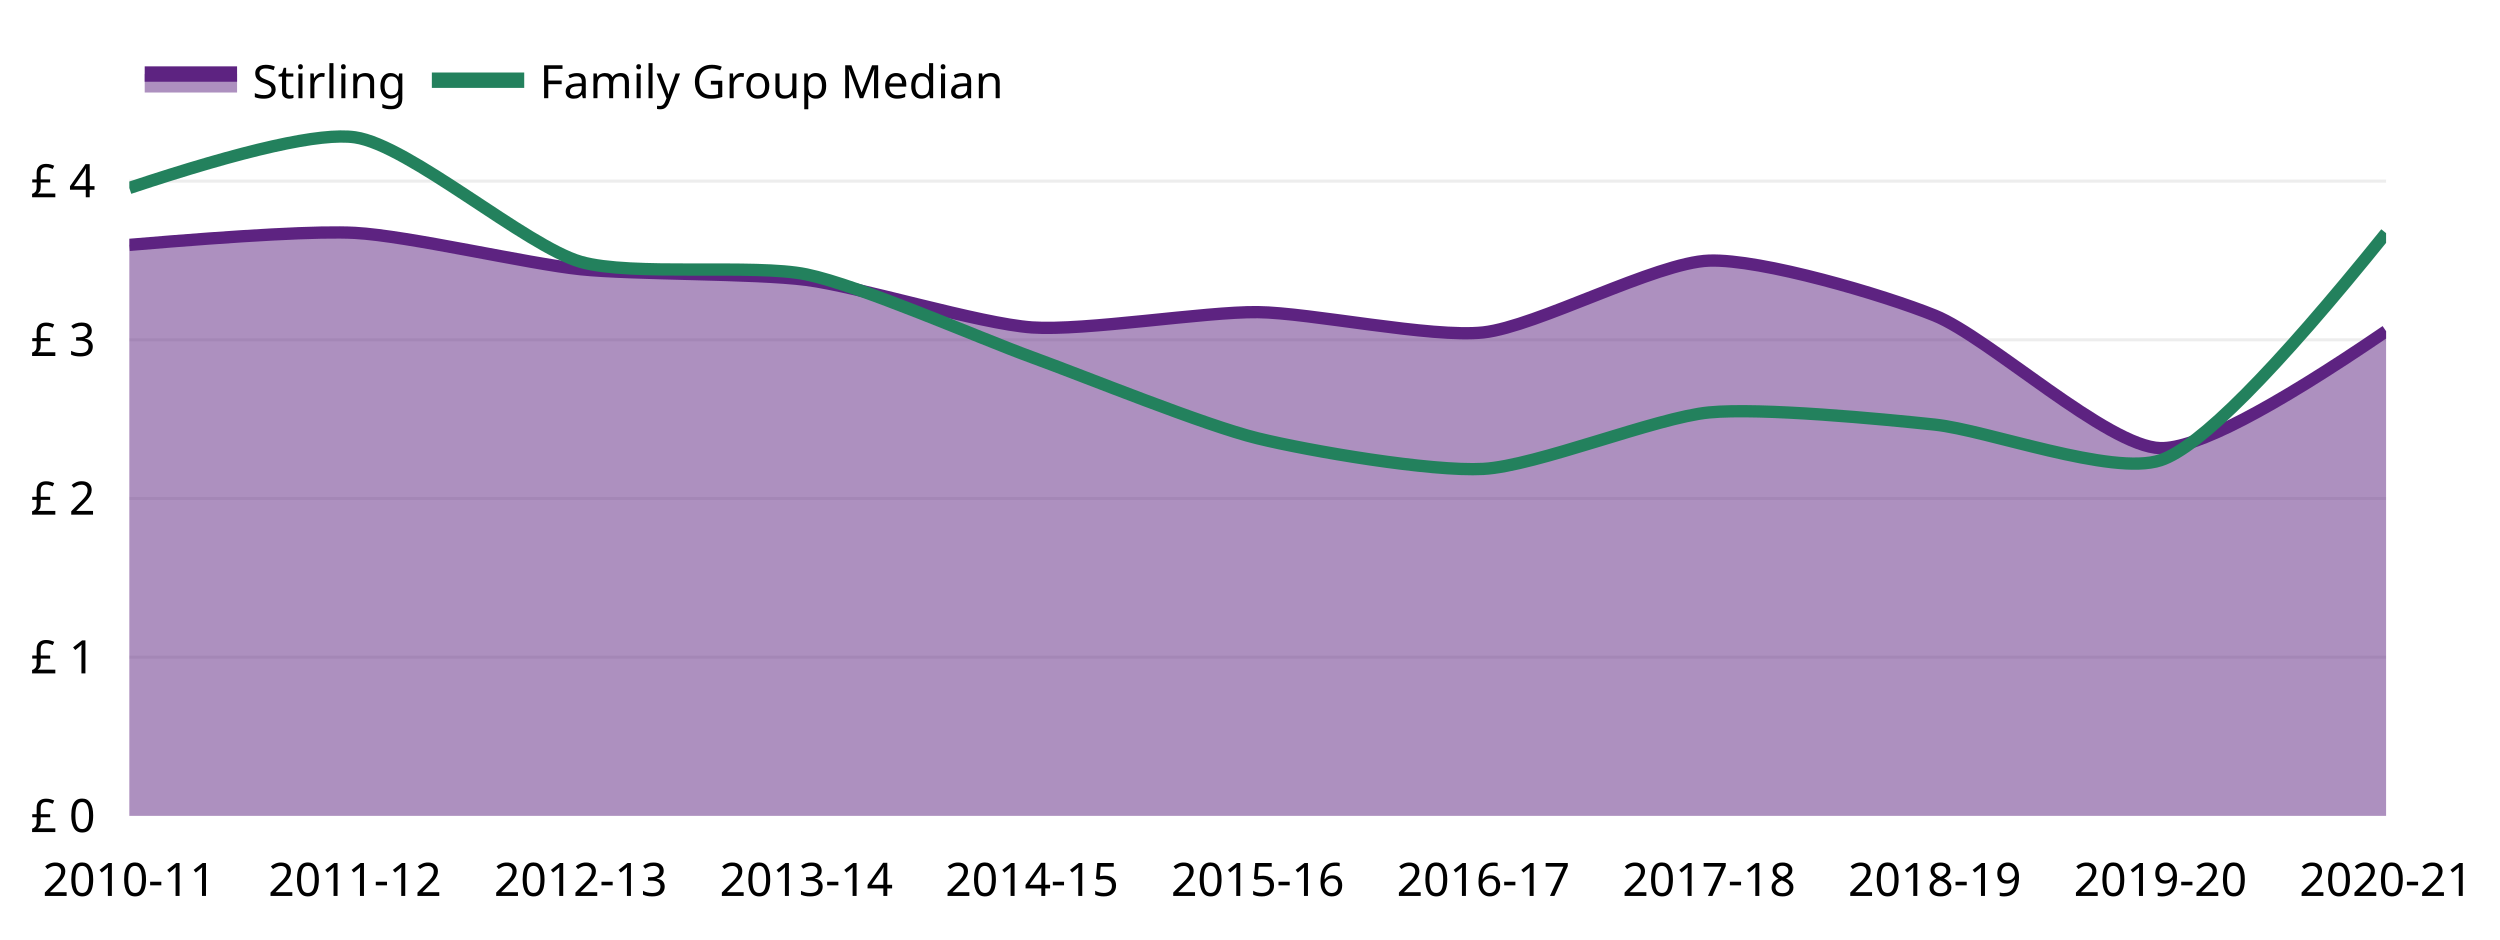
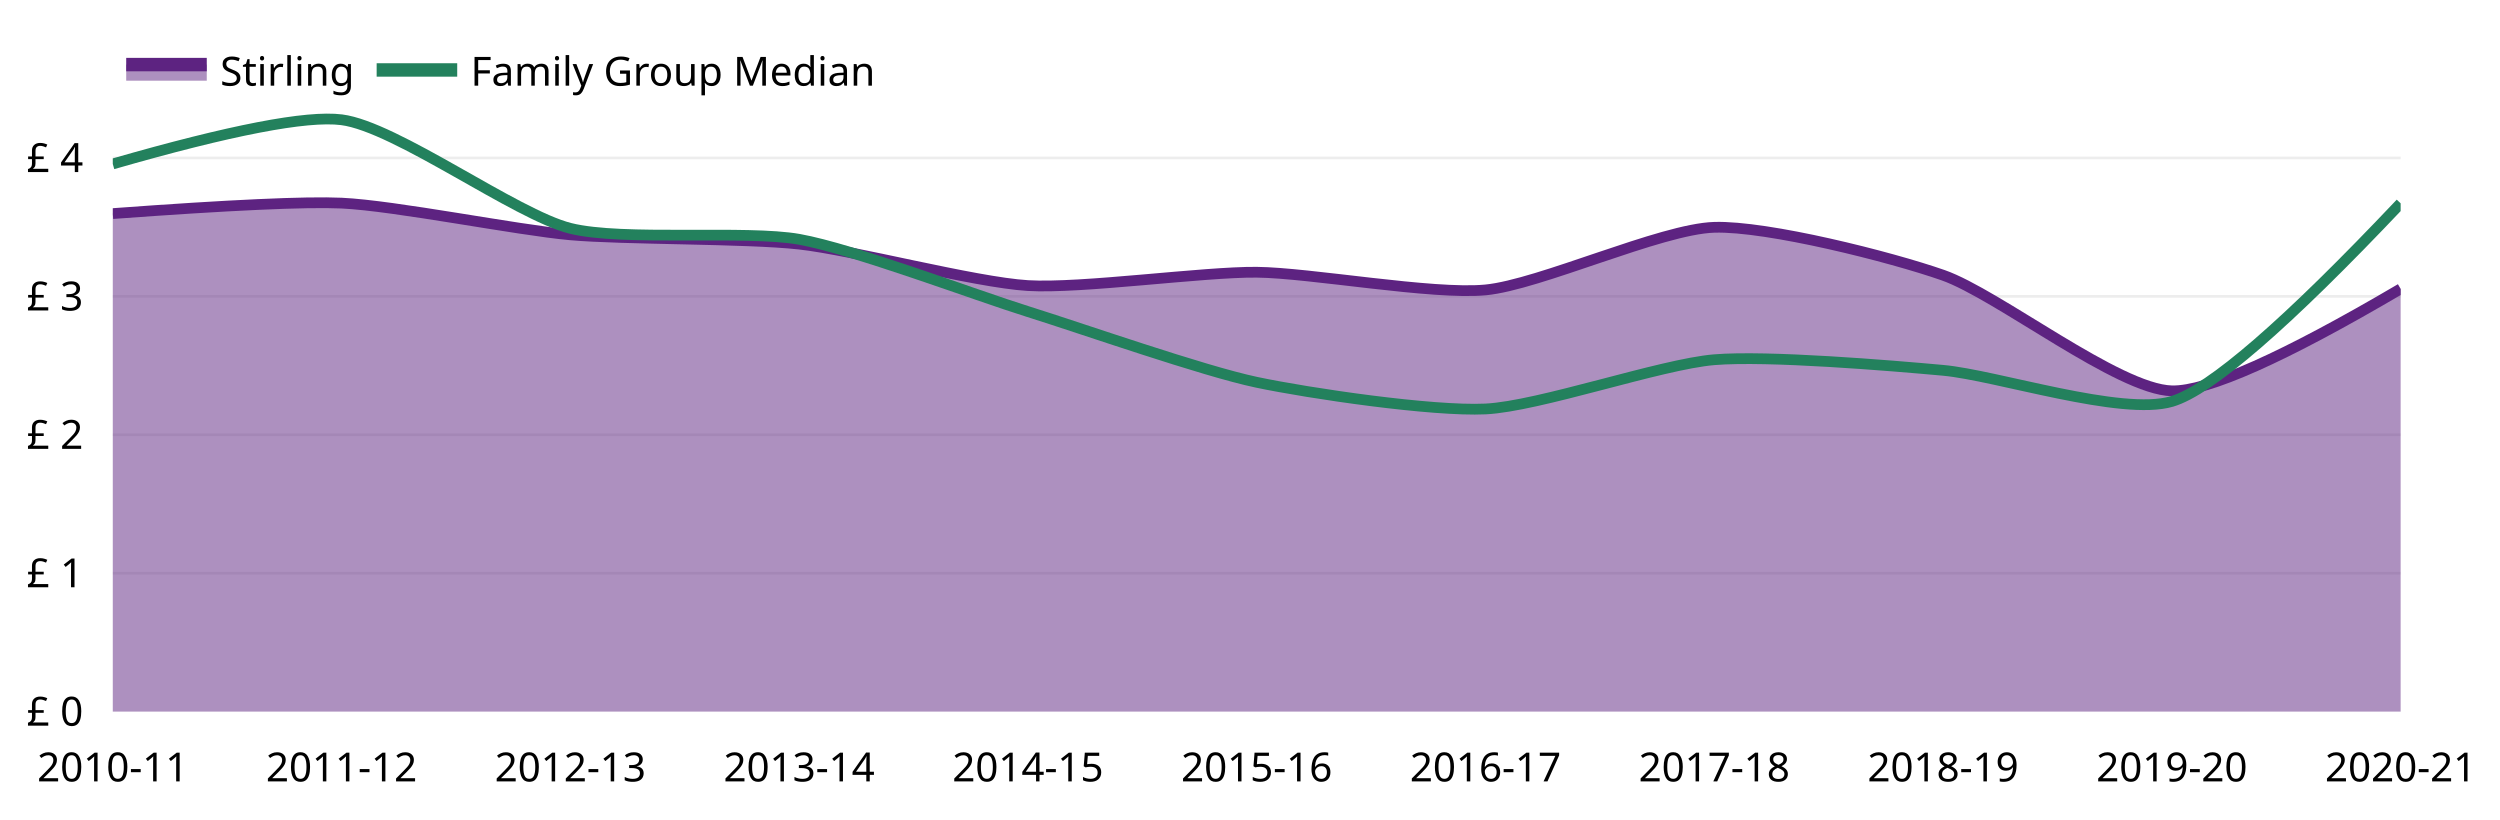
- <svg xmlns="http://www.w3.org/2000/svg" class="main-svg" width="812" height="305" style="" viewBox="0 0 812 305">
-   <rect x="0" y="0" width="812" height="305" style="fill: rgb(255, 255, 255); fill-opacity: 1;" />
-   <defs id="defs-0ec718">
+ <svg xmlns="http://www.w3.org/2000/svg" class="main-svg" width="931" height="305" style="" viewBox="0 0 931 305">
+   <rect x="0" y="0" width="931" height="305" style="fill: rgb(255, 255, 255); fill-opacity: 1;" />
+   <defs id="defs-e48ca9">
    <g class="clips">
-       <clipPath id="clip0ec718xyplot" class="plotclip">
-         <rect width="733" height="232" />
-       </clipPath>
-       <clipPath class="axesclip" id="clip0ec718x">
-         <rect x="42" y="0" width="733" height="305" />
-       </clipPath>
-       <clipPath class="axesclip" id="clip0ec718y">
-         <rect x="0" y="33" width="812" height="232" />
-       </clipPath>
-       <clipPath class="axesclip" id="clip0ec718xy">
-         <rect x="42" y="33" width="733" height="232" />
+       <clipPath id="clipe48ca9xyplot" class="plotclip">
+         <rect width="852" height="232" />
+       </clipPath>
+       <clipPath class="axesclip" id="clipe48ca9x">
+         <rect x="42" y="0" width="852" height="305" />
+       </clipPath>
+       <clipPath class="axesclip" id="clipe48ca9y">
+         <rect x="0" y="33" width="931" height="232" />
+       </clipPath>
+       <clipPath class="axesclip" id="clipe48ca9xy">
+         <rect x="42" y="33" width="852" height="232" />
      </clipPath>
    </g>
    <g class="gradients" />
    <g class="patterns" />
  </defs>
  <g class="bglayer">
-     <rect class="bg" x="32" y="23" width="753" height="252" style="fill: rgb(0, 0, 0); fill-opacity: 0; stroke-width: 0;" />
+     <rect class="bg" x="32" y="23" width="872" height="252" style="fill: rgb(0, 0, 0); fill-opacity: 0; stroke-width: 0;" />
  </g>
  <g class="layer-below">
    <g class="imagelayer" />
    <g class="shapelayer" />
  </g>
  <g class="cartesianlayer">
    <g class="subplot xy">
      <g class="layer-subplot">
        <g class="shapelayer" />
        <g class="imagelayer" />
      </g>
      <g class="gridlayer">
        <g class="x">
-           <path class="xgrid crisp" transform="translate(115.3,0)" d="M0,33v232" style="stroke: rgb(255, 255, 255); stroke-opacity: 1; stroke-width: 1px;" />
-           <path class="xgrid crisp" transform="translate(188.6,0)" d="M0,33v232" style="stroke: rgb(255, 255, 255); stroke-opacity: 1; stroke-width: 1px;" />
-           <path class="xgrid crisp" transform="translate(261.9,0)" d="M0,33v232" style="stroke: rgb(255, 255, 255); stroke-opacity: 1; stroke-width: 1px;" />
-           <path class="xgrid crisp" transform="translate(335.2,0)" d="M0,33v232" style="stroke: rgb(255, 255, 255); stroke-opacity: 1; stroke-width: 1px;" />
-           <path class="xgrid crisp" transform="translate(408.5,0)" d="M0,33v232" style="stroke: rgb(255, 255, 255); stroke-opacity: 1; stroke-width: 1px;" />
-           <path class="xgrid crisp" transform="translate(481.8,0)" d="M0,33v232" style="stroke: rgb(255, 255, 255); stroke-opacity: 1; stroke-width: 1px;" />
-           <path class="xgrid crisp" transform="translate(555.1,0)" d="M0,33v232" style="stroke: rgb(255, 255, 255); stroke-opacity: 1; stroke-width: 1px;" />
-           <path class="xgrid crisp" transform="translate(628.4,0)" d="M0,33v232" style="stroke: rgb(255, 255, 255); stroke-opacity: 1; stroke-width: 1px;" />
-           <path class="xgrid crisp" transform="translate(701.7,0)" d="M0,33v232" style="stroke: rgb(255, 255, 255); stroke-opacity: 1; stroke-width: 1px;" />
+           <path class="xgrid crisp" transform="translate(127.2,0)" d="M0,33v232" style="stroke: rgb(255, 255, 255); stroke-opacity: 1; stroke-width: 1px;" />
+           <path class="xgrid crisp" transform="translate(212.4,0)" d="M0,33v232" style="stroke: rgb(255, 255, 255); stroke-opacity: 1; stroke-width: 1px;" />
+           <path class="xgrid crisp" transform="translate(297.6,0)" d="M0,33v232" style="stroke: rgb(255, 255, 255); stroke-opacity: 1; stroke-width: 1px;" />
+           <path class="xgrid crisp" transform="translate(382.8,0)" d="M0,33v232" style="stroke: rgb(255, 255, 255); stroke-opacity: 1; stroke-width: 1px;" />
+           <path class="xgrid crisp" transform="translate(468,0)" d="M0,33v232" style="stroke: rgb(255, 255, 255); stroke-opacity: 1; stroke-width: 1px;" />
+           <path class="xgrid crisp" transform="translate(553.2,0)" d="M0,33v232" style="stroke: rgb(255, 255, 255); stroke-opacity: 1; stroke-width: 1px;" />
+           <path class="xgrid crisp" transform="translate(638.4,0)" d="M0,33v232" style="stroke: rgb(255, 255, 255); stroke-opacity: 1; stroke-width: 1px;" />
+           <path class="xgrid crisp" transform="translate(723.6,0)" d="M0,33v232" style="stroke: rgb(255, 255, 255); stroke-opacity: 1; stroke-width: 1px;" />
+           <path class="xgrid crisp" transform="translate(808.8,0)" d="M0,33v232" style="stroke: rgb(255, 255, 255); stroke-opacity: 1; stroke-width: 1px;" />
        </g>
        <g class="y">
-           <path class="ygrid crisp" transform="translate(0,213.46)" d="M42,0h733" style="stroke: rgb(237, 237, 237); stroke-opacity: 1; stroke-width: 1px;" />
-           <path class="ygrid crisp" transform="translate(0,161.91)" d="M42,0h733" style="stroke: rgb(237, 237, 237); stroke-opacity: 1; stroke-width: 1px;" />
-           <path class="ygrid crisp" transform="translate(0,110.37)" d="M42,0h733" style="stroke: rgb(237, 237, 237); stroke-opacity: 1; stroke-width: 1px;" />
-           <path class="ygrid crisp" transform="translate(0,58.82)" d="M42,0h733" style="stroke: rgb(237, 237, 237); stroke-opacity: 1; stroke-width: 1px;" />
+           <path class="ygrid crisp" transform="translate(0,213.46)" d="M42,0h852" style="stroke: rgb(237, 237, 237); stroke-opacity: 1; stroke-width: 1px;" />
+           <path class="ygrid crisp" transform="translate(0,161.91)" d="M42,0h852" style="stroke: rgb(237, 237, 237); stroke-opacity: 1; stroke-width: 1px;" />
+           <path class="ygrid crisp" transform="translate(0,110.37)" d="M42,0h852" style="stroke: rgb(237, 237, 237); stroke-opacity: 1; stroke-width: 1px;" />
+           <path class="ygrid crisp" transform="translate(0,58.82)" d="M42,0h852" style="stroke: rgb(237, 237, 237); stroke-opacity: 1; stroke-width: 1px;" />
        </g>
      </g>
      <g class="zerolinelayer">
-         <path class="yzl zl crisp" transform="translate(0,265)" d="M42,0h733" style="stroke: rgb(255, 255, 255); stroke-opacity: 1; stroke-width: 2px;" />
+         <path class="yzl zl crisp" transform="translate(0,265)" d="M42,0h852" style="stroke: rgb(255, 255, 255); stroke-opacity: 1; stroke-width: 2px;" />
      </g>
      <path class="xlines-below" />
      <path class="ylines-below" />
      <g class="overlines-below" />
      <g class="xaxislayer-below" />
      <g class="yaxislayer-below" />
      <g class="overaxes-below" />
-       <g class="plot" transform="translate(42,33)" clip-path="url(#clip0ec718xyplot)">
+       <g class="plot" transform="translate(42,33)" clip-path="url(#clipe48ca9xyplot)">
        <g class="scatterlayer mlayer">
-           <g class="trace scatter tracedbac01" style="stroke-miterlimit: 2;">
+           <g class="trace scatter trace0b01b8" style="stroke-miterlimit: 2;">
            <g class="fills">
              <g>
-                 <path class="js-fill" d="M733,232L0,232L0,46.54Q56.25,41.73 73.3,42.64C90.45,43.56 129.45,52.67 146.6,54.45C163.65,56.22 202.88,55.72 219.9,57.9C237.09,60.1 276.01,72.14 293.2,73.35C310.22,74.54 349.4,68.19 366.5,68.38C383.61,68.57 422.88,76.82 439.8,74.97C457.1,73.07 495.91,52.25 513.1,51.65C530.12,51.06 569.78,62.75 586.4,69.48C604.05,76.63 642.47,112.09 659.7,112.55Q676.68,113 733,74.56" style="fill: rgb(93, 35, 129); fill-opacity: 0.5; stroke-width: 0;" />
+                 <path class="js-fill" d="M852,232L0,232L0,46.54Q65.36,41.73 85.2,42.64C105.12,43.56 150.48,52.67 170.4,54.45C190.24,56.22 235.8,55.71 255.6,57.9C275.56,60.1 320.85,72.14 340.8,73.35C360.61,74.55 406.13,68.19 426,68.38C445.89,68.57 491.48,76.85 511.2,74.97C531.25,73.06 576.45,52.26 596.4,51.65C616.21,51.05 662.16,62.66 681.6,69.48C701.96,76.62 746.8,112.06 766.8,112.55Q786.57,113.03 852,74.56" style="fill: rgb(93, 35, 129); fill-opacity: 0.5; stroke-width: 0;" />
              </g>
            </g>
            <g class="errorbars" />
            <g class="lines">
-               <path class="js-line" d="M0,46.54Q56.25,41.73 73.3,42.64C90.45,43.56 129.45,52.67 146.6,54.45C163.65,56.22 202.88,55.72 219.9,57.9C237.09,60.1 276.01,72.14 293.2,73.35C310.22,74.54 349.4,68.19 366.5,68.38C383.61,68.57 422.88,76.82 439.8,74.97C457.1,73.07 495.91,52.25 513.1,51.65C530.12,51.06 569.78,62.75 586.4,69.48C604.05,76.63 642.47,112.09 659.7,112.55Q676.68,113 733,74.56" style="vector-effect: non-scaling-stroke; fill: none; stroke: rgb(93, 35, 129); stroke-opacity: 1; stroke-width: 4px; opacity: 1;" />
+               <path class="js-line" d="M0,46.54Q65.36,41.73 85.2,42.64C105.12,43.56 150.48,52.67 170.4,54.45C190.24,56.22 235.8,55.71 255.6,57.9C275.56,60.1 320.85,72.14 340.8,73.35C360.61,74.55 406.13,68.19 426,68.38C445.89,68.57 491.48,76.85 511.2,74.97C531.25,73.06 576.45,52.26 596.4,51.65C616.21,51.05 662.16,62.66 681.6,69.48C701.96,76.62 746.8,112.06 766.8,112.55Q786.57,113.03 852,74.56" style="vector-effect: non-scaling-stroke; fill: none; stroke: rgb(93, 35, 129); stroke-opacity: 1; stroke-width: 4px; opacity: 1;" />
            </g>
            <g class="points" />
            <g class="text" />
          </g>
-           <g class="trace scatter tracea2cd22" style="stroke-miterlimit: 2; opacity: 1;">
+           <g class="trace scatter trace64e23f" style="stroke-miterlimit: 2; opacity: 1;">
            <g class="fills" />
            <g class="errorbars" />
            <g class="lines">
-               <path class="js-line" d="M0,28.06Q56.64,9.22 73.3,11.6C90.89,14.11 128.9,46.95 146.6,52.04C163.18,56.8 203.05,52.64 219.9,56.12C237.28,59.71 276.09,76.82 293.2,83.04C310.29,89.25 349.17,105.13 366.5,109.37C383.39,113.5 422.79,120.24 439.8,119.3C457,118.35 495.87,102.61 513.1,100.96C530.08,99.33 569.34,103.11 586.4,104.91C603.55,106.72 643.81,121.69 659.7,116.5Q678.51,110.35 733,42.72" style="vector-effect: non-scaling-stroke; fill: none; stroke: rgb(35, 129, 93); stroke-opacity: 1; stroke-width: 4px; opacity: 1;" />
+               <path class="js-line" d="M0,28.06Q65.72,9.13 85.2,11.6C105.51,14.18 150,46.93 170.4,52.04C189.81,56.9 235.95,52.61 255.6,56.12C275.72,59.72 320.91,76.82 340.8,83.04C360.67,89.25 405.92,105.14 426,109.37C445.69,113.52 491.4,120.25 511.2,119.3C531.16,118.34 576.41,102.62 596.4,100.96C616.17,99.32 661.76,103.1 681.6,104.91C701.52,106.72 748.09,122.07 766.8,116.5Q788.22,110.13 852,42.72" style="vector-effect: non-scaling-stroke; fill: none; stroke: rgb(35, 129, 93); stroke-opacity: 1; stroke-width: 4px; opacity: 1;" />
            </g>
            <g class="points" />
            <g class="text" />
          </g>
        </g>
      </g>
      <g class="overplot" />
      <path class="xlines-above crisp" d="M0,0" style="fill: none;" />
      <path class="ylines-above crisp" d="M0,0" style="fill: none;" />
      <g class="overlines-above" />
      <g class="xaxislayer-above">
        <g class="xtick">
          <text text-anchor="middle" x="0" y="291" transform="translate(42,0)" style="font-family: 'Segoe UI Semibold'; font-size: 15px; fill: rgb(0, 0, 0); fill-opacity: 1; white-space: pre; opacity: 1;">2010-11</text>
        </g>
        <g class="xtick">
-           <text text-anchor="middle" x="0" y="291" transform="translate(115.3,0)" style="font-family: 'Segoe UI Semibold'; font-size: 15px; fill: rgb(0, 0, 0); fill-opacity: 1; white-space: pre; opacity: 1;">2011-12</text>
-         </g>
-         <g class="xtick">
-           <text text-anchor="middle" x="0" y="291" transform="translate(188.6,0)" style="font-family: 'Segoe UI Semibold'; font-size: 15px; fill: rgb(0, 0, 0); fill-opacity: 1; white-space: pre; opacity: 1;">2012-13</text>
-         </g>
-         <g class="xtick">
-           <text text-anchor="middle" x="0" y="291" transform="translate(261.9,0)" style="font-family: 'Segoe UI Semibold'; font-size: 15px; fill: rgb(0, 0, 0); fill-opacity: 1; white-space: pre; opacity: 1;">2013-14</text>
-         </g>
-         <g class="xtick">
-           <text text-anchor="middle" x="0" y="291" transform="translate(335.2,0)" style="font-family: 'Segoe UI Semibold'; font-size: 15px; fill: rgb(0, 0, 0); fill-opacity: 1; white-space: pre; opacity: 1;">2014-15</text>
-         </g>
-         <g class="xtick">
-           <text text-anchor="middle" x="0" y="291" transform="translate(408.5,0)" style="font-family: 'Segoe UI Semibold'; font-size: 15px; fill: rgb(0, 0, 0); fill-opacity: 1; white-space: pre; opacity: 1;">2015-16</text>
-         </g>
-         <g class="xtick">
-           <text text-anchor="middle" x="0" y="291" transform="translate(481.8,0)" style="font-family: 'Segoe UI Semibold'; font-size: 15px; fill: rgb(0, 0, 0); fill-opacity: 1; white-space: pre; opacity: 1;">2016-17</text>
-         </g>
-         <g class="xtick">
-           <text text-anchor="middle" x="0" y="291" transform="translate(555.1,0)" style="font-family: 'Segoe UI Semibold'; font-size: 15px; fill: rgb(0, 0, 0); fill-opacity: 1; white-space: pre; opacity: 1;">2017-18</text>
-         </g>
-         <g class="xtick">
-           <text text-anchor="middle" x="0" y="291" transform="translate(628.4,0)" style="font-family: 'Segoe UI Semibold'; font-size: 15px; fill: rgb(0, 0, 0); fill-opacity: 1; white-space: pre; opacity: 1;">2018-19</text>
-         </g>
-         <g class="xtick">
-           <text text-anchor="middle" x="0" y="291" transform="translate(701.7,0)" style="font-family: 'Segoe UI Semibold'; font-size: 15px; fill: rgb(0, 0, 0); fill-opacity: 1; white-space: pre; opacity: 1;">2019-20</text>
-         </g>
-         <g class="xtick">
-           <text text-anchor="middle" x="0" y="291" transform="translate(775,0)" style="font-family: 'Segoe UI Semibold'; font-size: 15px; fill: rgb(0, 0, 0); fill-opacity: 1; white-space: pre; opacity: 1;">2020-21</text>
+           <text text-anchor="middle" x="0" y="291" transform="translate(127.2,0)" style="font-family: 'Segoe UI Semibold'; font-size: 15px; fill: rgb(0, 0, 0); fill-opacity: 1; white-space: pre; opacity: 1;">2011-12</text>
+         </g>
+         <g class="xtick">
+           <text text-anchor="middle" x="0" y="291" transform="translate(212.4,0)" style="font-family: 'Segoe UI Semibold'; font-size: 15px; fill: rgb(0, 0, 0); fill-opacity: 1; white-space: pre; opacity: 1;">2012-13</text>
+         </g>
+         <g class="xtick">
+           <text text-anchor="middle" x="0" y="291" transform="translate(297.6,0)" style="font-family: 'Segoe UI Semibold'; font-size: 15px; fill: rgb(0, 0, 0); fill-opacity: 1; white-space: pre; opacity: 1;">2013-14</text>
+         </g>
+         <g class="xtick">
+           <text text-anchor="middle" x="0" y="291" transform="translate(382.8,0)" style="font-family: 'Segoe UI Semibold'; font-size: 15px; fill: rgb(0, 0, 0); fill-opacity: 1; white-space: pre; opacity: 1;">2014-15</text>
+         </g>
+         <g class="xtick">
+           <text text-anchor="middle" x="0" y="291" transform="translate(468,0)" style="font-family: 'Segoe UI Semibold'; font-size: 15px; fill: rgb(0, 0, 0); fill-opacity: 1; white-space: pre; opacity: 1;">2015-16</text>
+         </g>
+         <g class="xtick">
+           <text text-anchor="middle" x="0" y="291" transform="translate(553.2,0)" style="font-family: 'Segoe UI Semibold'; font-size: 15px; fill: rgb(0, 0, 0); fill-opacity: 1; white-space: pre; opacity: 1;">2016-17</text>
+         </g>
+         <g class="xtick">
+           <text text-anchor="middle" x="0" y="291" transform="translate(638.4,0)" style="font-family: 'Segoe UI Semibold'; font-size: 15px; fill: rgb(0, 0, 0); fill-opacity: 1; white-space: pre; opacity: 1;">2017-18</text>
+         </g>
+         <g class="xtick">
+           <text text-anchor="middle" x="0" y="291" transform="translate(723.6,0)" style="font-family: 'Segoe UI Semibold'; font-size: 15px; fill: rgb(0, 0, 0); fill-opacity: 1; white-space: pre; opacity: 1;">2018-19</text>
+         </g>
+         <g class="xtick">
+           <text text-anchor="middle" x="0" y="291" transform="translate(808.8,0)" style="font-family: 'Segoe UI Semibold'; font-size: 15px; fill: rgb(0, 0, 0); fill-opacity: 1; white-space: pre; opacity: 1;">2019-20</text>
+         </g>
+         <g class="xtick">
+           <text text-anchor="middle" x="0" y="291" transform="translate(894,0)" style="font-family: 'Segoe UI Semibold'; font-size: 15px; fill: rgb(0, 0, 0); fill-opacity: 1; white-space: pre; opacity: 1;">2020-21</text>
        </g>
      </g>
      <g class="yaxislayer-above">
        <g class="ytick">
          <text text-anchor="end" x="31" y="5.25" transform="translate(0,265)" style="font-family: 'Segoe UI Semibold'; font-size: 15px; fill: rgb(0, 0, 0); fill-opacity: 1; white-space: pre; opacity: 1;">£ 0</text>
        </g>
        <g class="ytick">
          <text text-anchor="end" x="31" y="5.25" style="font-family: 'Segoe UI Semibold'; font-size: 15px; fill: rgb(0, 0, 0); fill-opacity: 1; white-space: pre; opacity: 1;" transform="translate(0,213.46)">£ 1</text>
        </g>
        <g class="ytick">
          <text text-anchor="end" x="31" y="5.25" style="font-family: 'Segoe UI Semibold'; font-size: 15px; fill: rgb(0, 0, 0); fill-opacity: 1; white-space: pre; opacity: 1;" transform="translate(0,161.91)">£ 2</text>
        </g>
        <g class="ytick">
          <text text-anchor="end" x="31" y="5.25" style="font-family: 'Segoe UI Semibold'; font-size: 15px; fill: rgb(0, 0, 0); fill-opacity: 1; white-space: pre; opacity: 1;" transform="translate(0,110.37)">£ 3</text>
        </g>
        <g class="ytick">
          <text text-anchor="end" x="31" y="5.25" style="font-family: 'Segoe UI Semibold'; font-size: 15px; fill: rgb(0, 0, 0); fill-opacity: 1; white-space: pre; opacity: 1;" transform="translate(0,58.82)">£ 4</text>
        </g>
      </g>
      <g class="overaxes-above" />
    </g>
  </g>
  <g class="polarlayer" />
  <g class="smithlayer" />
  <g class="ternarylayer" />
  <g class="geolayer" />
  <g class="funnelarealayer" />
  <g class="pielayer" />
  <g class="iciclelayer" />
  <g class="treemaplayer" />
  <g class="sunburstlayer" />
  <g class="glimages" />
-   <defs id="topdefs-0ec718">
+   <defs id="topdefs-e48ca9">
    <g class="clips" />
-     <clipPath id="legend0ec718">
+     <clipPath id="legende48ca9">
      <rect width="285" height="33" x="0" y="0" />
    </clipPath>
  </defs>
  <g class="layer-above">
    <g class="imagelayer" />
    <g class="shapelayer" />
  </g>
  <g class="infolayer">
    <g class="legend" pointer-events="all" transform="translate(42,9.8)">
      <rect class="bg" shape-rendering="crispEdges" width="285" height="33" x="0" y="0" style="stroke: rgb(68, 68, 68); stroke-opacity: 1; fill: rgb(0, 0, 0); fill-opacity: 0; stroke-width: 0px;" />
-       <g class="scrollbox" transform="" clip-path="url(#legend0ec718)">
+       <g class="scrollbox" transform="" clip-path="url(#legende48ca9)">
        <g class="groups">
          <g class="traces" transform="translate(0,16.25)" style="opacity: 1;">
            <text class="legendtext" text-anchor="start" x="40" y="5.85" style="font-family: 'Segoe UI Semibold'; font-size: 15px; fill: rgb(0, 0, 0); fill-opacity: 1; white-space: pre;">Stirling</text>
            <g class="layers">
              <g class="legendfill">
                <path class="js-fill" d="M5,-2h30v6h-30z" style="stroke-width: 0; fill: rgb(93, 35, 129); fill-opacity: 0.5;" />
              </g>
              <g class="legendlines">
                <path class="js-line" d="M5,-2h30" style="fill: none; stroke: rgb(93, 35, 129); stroke-opacity: 1; stroke-width: 5px;" />
              </g>
              <g class="legendsymbols">
                <g class="legendpoints" />
              </g>
            </g>
            <rect class="legendtoggle" x="0" y="-11.25" width="90.766" height="22.5" style="fill: rgb(0, 0, 0); fill-opacity: 0;" />
          </g>
          <g class="traces" transform="translate(93.26562,16.25)" style="opacity: 1;">
            <text class="legendtext" text-anchor="start" x="40" y="5.85" style="font-family: 'Segoe UI Semibold'; font-size: 15px; fill: rgb(0, 0, 0); fill-opacity: 1; white-space: pre;">Family Group Median</text>
            <g class="layers" style="opacity: 1;">
              <g class="legendfill" />
              <g class="legendlines">
                <path class="js-line" d="M5,0h30" style="fill: none; stroke: rgb(35, 129, 93); stroke-opacity: 1; stroke-width: 5px;" />
              </g>
              <g class="legendsymbols">
                <g class="legendpoints" />
              </g>
            </g>
            <rect class="legendtoggle" x="0" y="-11.25" width="188.609" height="22.5" style="fill: rgb(0, 0, 0); fill-opacity: 0;" />
          </g>
        </g>
      </g>
      <rect class="scrollbar" rx="20" ry="3" width="0" height="0" x="0" y="0" style="fill: rgb(128, 139, 164); fill-opacity: 1;" />
    </g>
    <g class="g-gtitle" />
    <g class="g-xtitle" />
    <g class="g-ytitle" />
  </g>
</svg>
